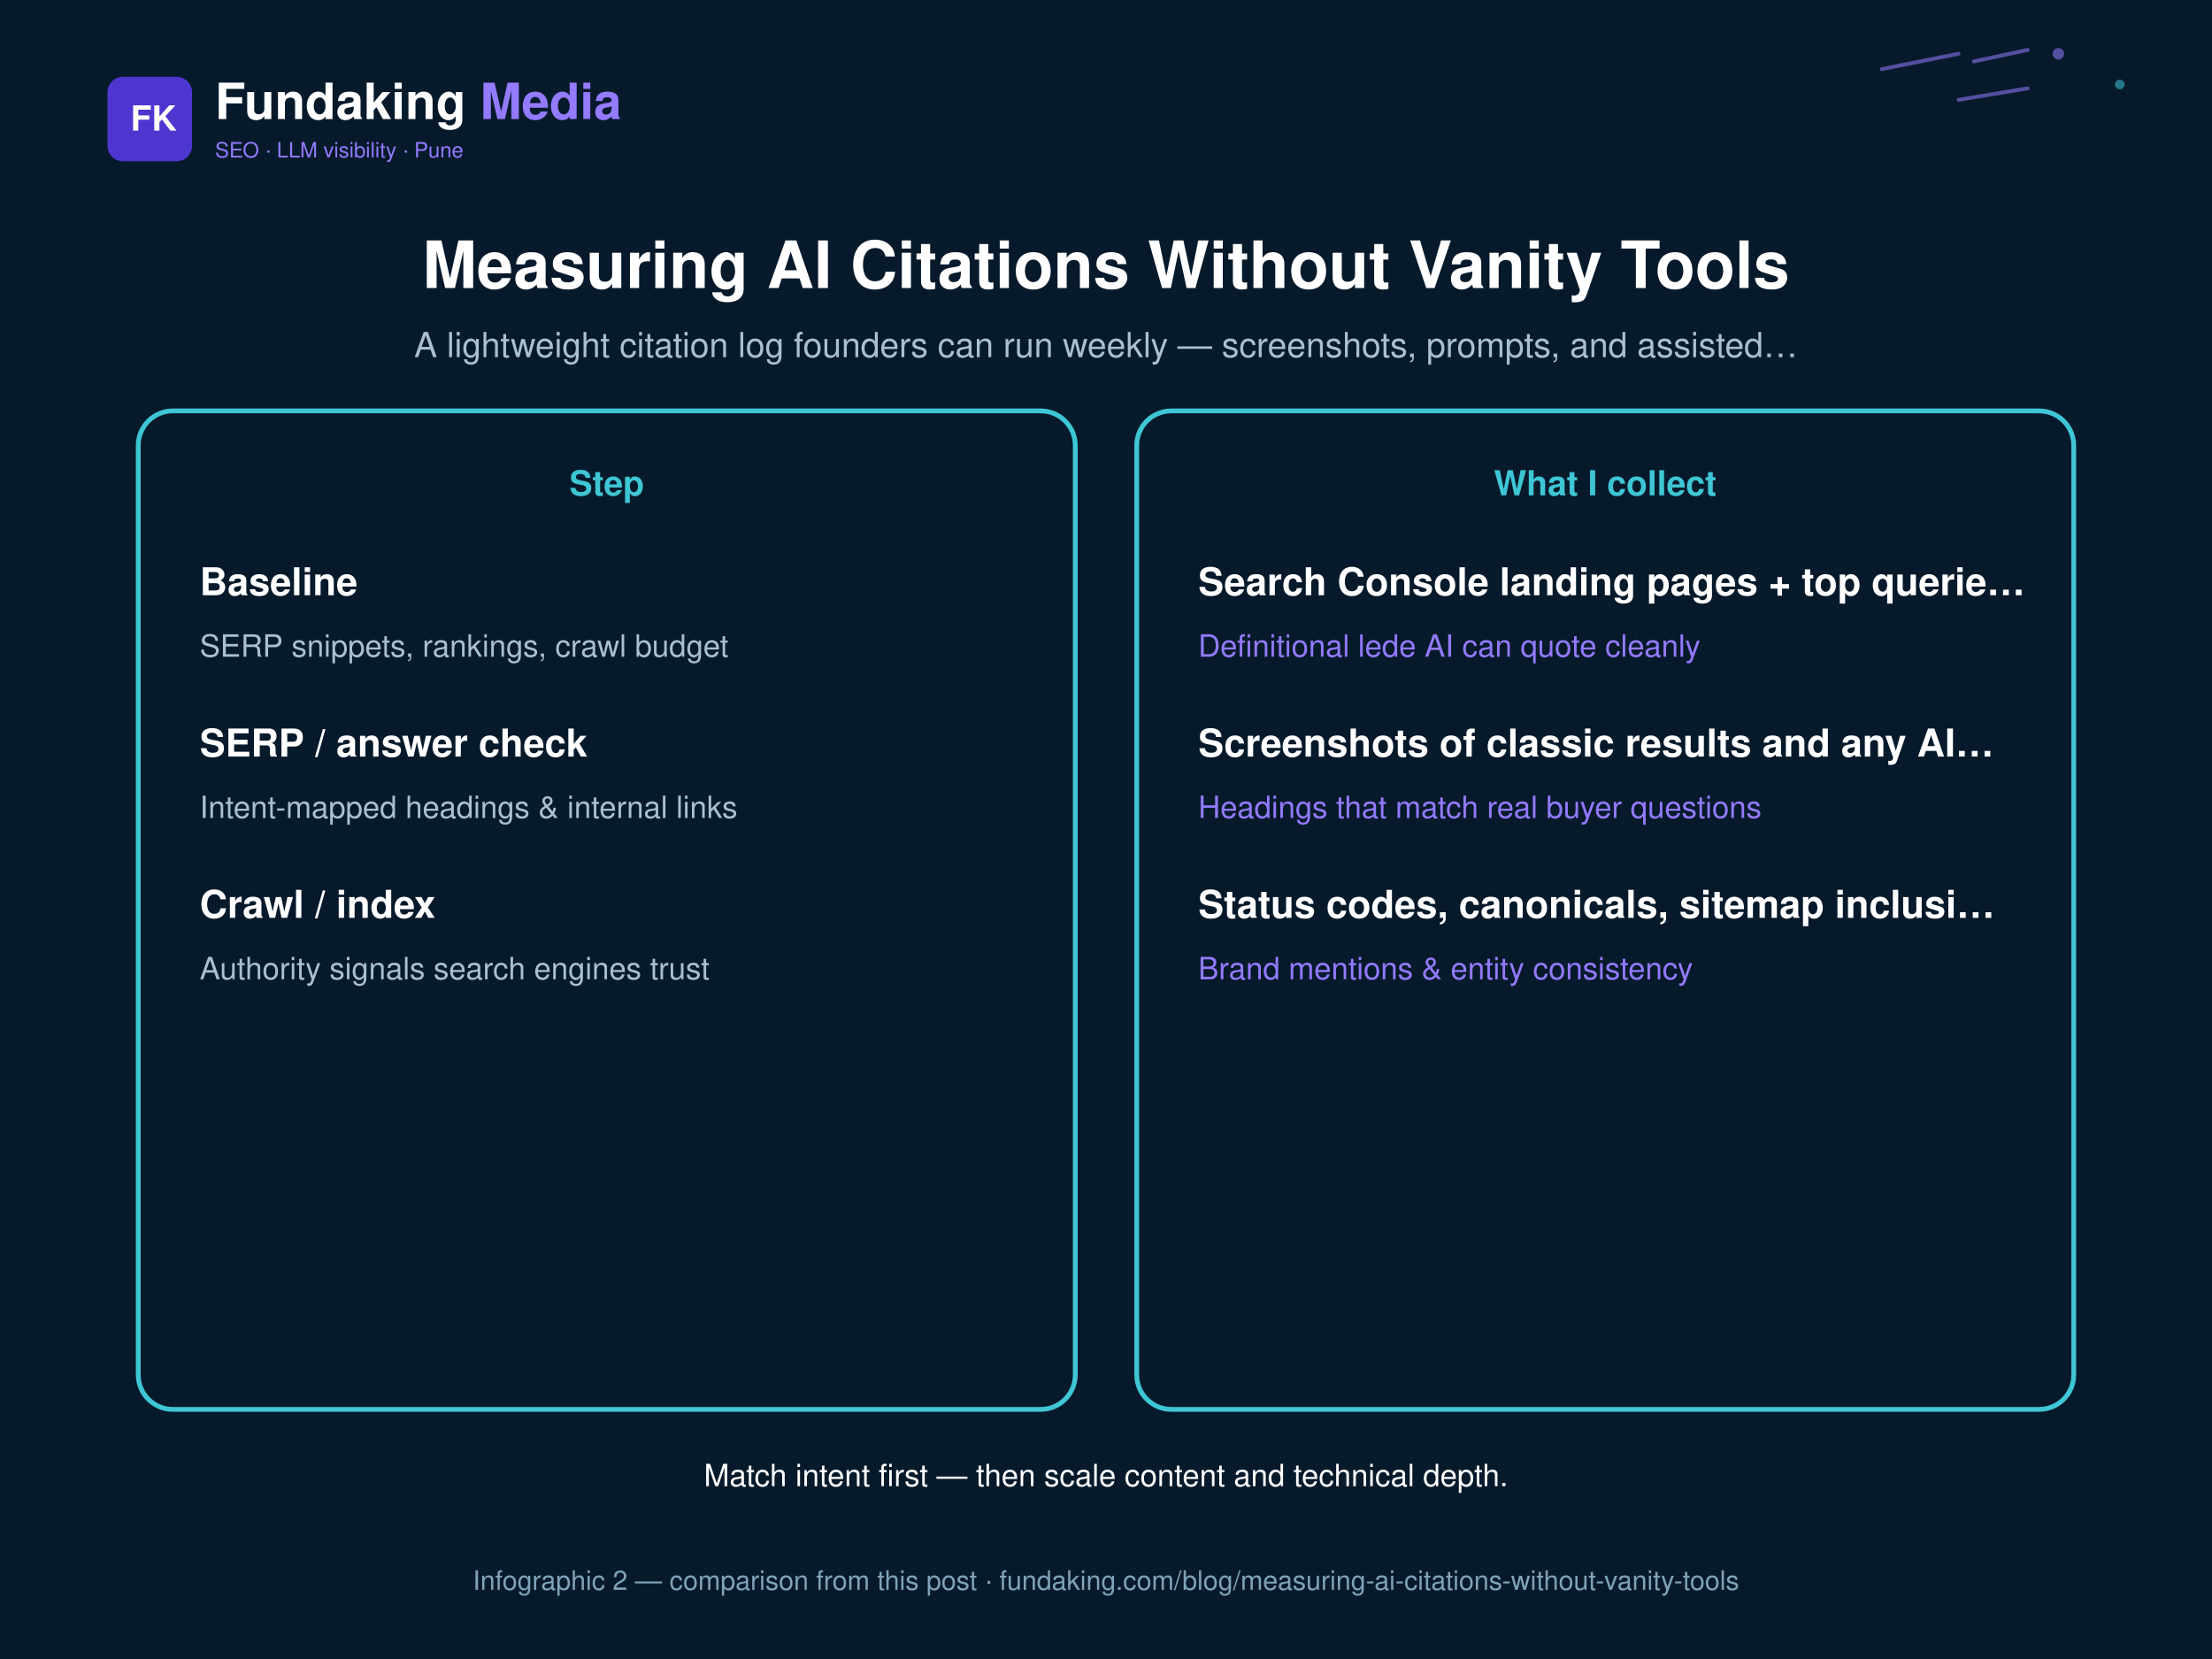
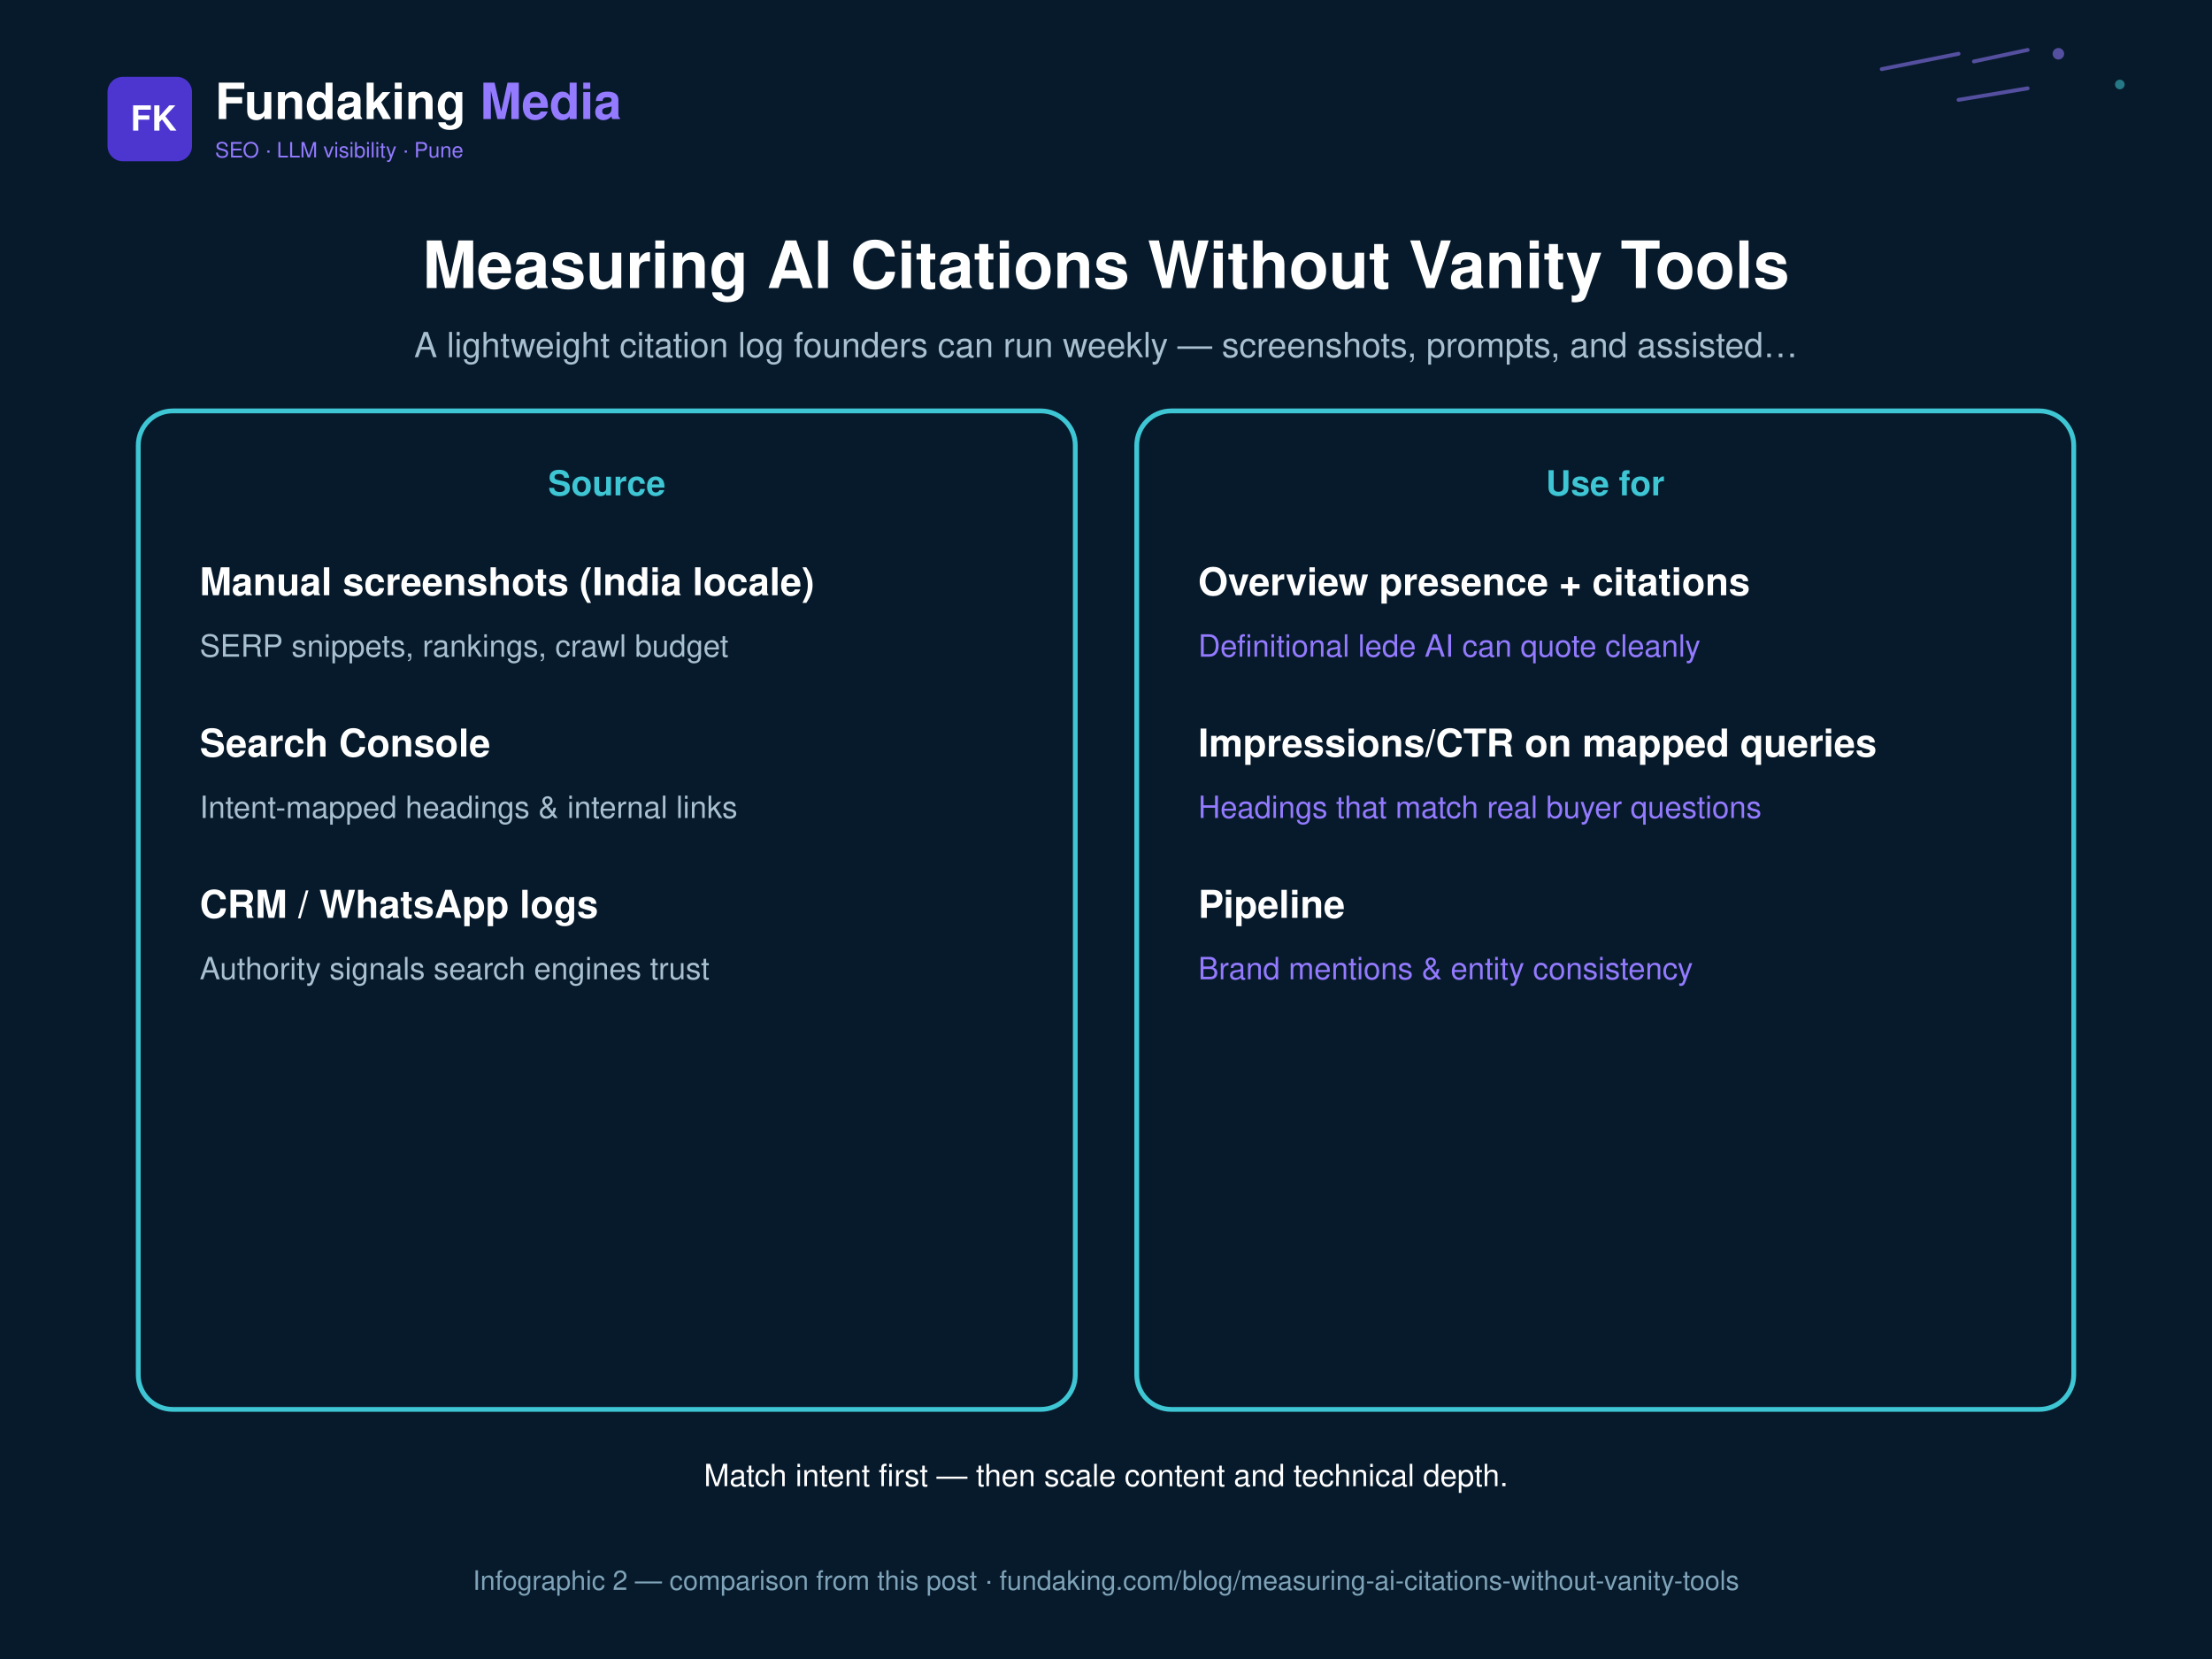
<svg xmlns="http://www.w3.org/2000/svg" viewBox="0 0 1152 864" width="1152" height="864" role="img">
  <rect width="1152" height="864" fill="#071A2B" />
  <g fill="none" stroke="#937AFF" stroke-width="2" opacity="0.55" stroke-linecap="round">
    <path d="M980 36 l40 -8 m8 4 l28 -6" />
    <path d="M1020 52 l36 -6" />
    <circle cx="1072" cy="28" r="3" fill="#937AFF" stroke="none" />
    <circle cx="1104" cy="44" r="2.5" fill="#3EC6D4" stroke="none" />
  </g>
  <rect x="56" y="40" width="44" height="44" rx="8" fill="#4D36D0" />
  <text x="68" y="68" fill="#FFFFFF" font-family="Segoe UI, Helvetica, Arial, sans-serif" font-size="18" font-weight="800">FK</text>
  <text x="112" y="62" fill="#FFFFFF" font-family="Segoe UI, Helvetica, Arial, sans-serif" font-size="26" font-weight="800">Fundaking <tspan fill="#937AFF">Media</tspan>
  </text>
  <text x="112" y="82" fill="#937AFF" font-family="Segoe UI, Helvetica, Arial, sans-serif" font-size="11">SEO · LLM visibility · Pune</text>
  <text x="576" y="150" text-anchor="middle" fill="#FFFFFF" font-family="Segoe UI, Helvetica, Arial, sans-serif" font-size="34" font-weight="800">Measuring AI Citations Without Vanity Tools</text>
  <text x="576" y="186" text-anchor="middle" fill="#A8C0D0" font-family="Segoe UI, Helvetica, Arial, sans-serif" font-size="18">A lightweight citation log founders can run weekly — screenshots, prompts, and assisted…</text>
  <rect x="72" y="214" width="488" height="520" rx="18" fill="none" stroke="#3EC6D4" stroke-width="2.5" />
-   <text x="316" y="258" text-anchor="middle" fill="#3EC6D4" font-family="Segoe UI, Helvetica, Arial, sans-serif" font-size="18" font-weight="700">Step</text>
+   <text x="316" y="258" text-anchor="middle" fill="#3EC6D4" font-family="Segoe UI, Helvetica, Arial, sans-serif" font-size="18" font-weight="700">Source</text>
  <g font-family="Segoe UI, Helvetica, Arial, sans-serif" fill="#FFFFFF">
-     <text x="104" y="310" font-size="20" font-weight="700">Baseline</text>
+     <text x="104" y="310" font-size="20" font-weight="700">Manual screenshots (India locale)</text>
    <text x="104" y="342" font-size="16" fill="#A8C0D0">SERP snippets, rankings, crawl budget</text>
-     <text x="104" y="394" font-size="20" font-weight="700">SERP / answer check</text>
+     <text x="104" y="394" font-size="20" font-weight="700">Search Console</text>
    <text x="104" y="426" font-size="16" fill="#A8C0D0">Intent-mapped headings &amp; internal links</text>
-     <text x="104" y="478" font-size="20" font-weight="700">Crawl / index</text>
+     <text x="104" y="478" font-size="20" font-weight="700">CRM / WhatsApp logs</text>
    <text x="104" y="510" font-size="16" fill="#A8C0D0">Authority signals search engines trust</text>
  </g>
  <rect x="592" y="214" width="488" height="520" rx="18" fill="none" stroke="#3EC6D4" stroke-width="2.5" />
-   <text x="836" y="258" text-anchor="middle" fill="#3EC6D4" font-family="Segoe UI, Helvetica, Arial, sans-serif" font-size="18" font-weight="700">What I collect</text>
+   <text x="836" y="258" text-anchor="middle" fill="#3EC6D4" font-family="Segoe UI, Helvetica, Arial, sans-serif" font-size="18" font-weight="700">Use for</text>
  <g font-family="Segoe UI, Helvetica, Arial, sans-serif" fill="#FFFFFF">
-     <text x="624" y="310" font-size="20" font-weight="700">Search Console landing pages + top querie…</text>
+     <text x="624" y="310" font-size="20" font-weight="700">Overview presence + citations</text>
    <text x="624" y="342" font-size="16" fill="#937AFF">Definitional lede AI can quote cleanly</text>
-     <text x="624" y="394" font-size="20" font-weight="700">Screenshots of classic results and any AI…</text>
+     <text x="624" y="394" font-size="20" font-weight="700">Impressions/CTR on mapped queries</text>
    <text x="624" y="426" font-size="16" fill="#937AFF">Headings that match real buyer questions</text>
-     <text x="624" y="478" font-size="20" font-weight="700">Status codes, canonicals, sitemap inclusi…</text>
+     <text x="624" y="478" font-size="20" font-weight="700">Pipeline</text>
    <text x="624" y="510" font-size="16" fill="#937AFF">Brand mentions &amp; entity consistency</text>
  </g>
  <text x="576" y="774" text-anchor="middle" fill="#FFFFFF" font-family="Segoe UI, Helvetica, Arial, sans-serif" font-size="16">Match intent first — then scale content and technical depth.</text>
  <text x="576" y="828" text-anchor="middle" fill="#7FA3B8" font-family="Segoe UI, Helvetica, Arial, sans-serif" font-size="14">Infographic 2 — comparison from this post · fundaking.com/blog/measuring-ai-citations-without-vanity-tools</text>
</svg>
